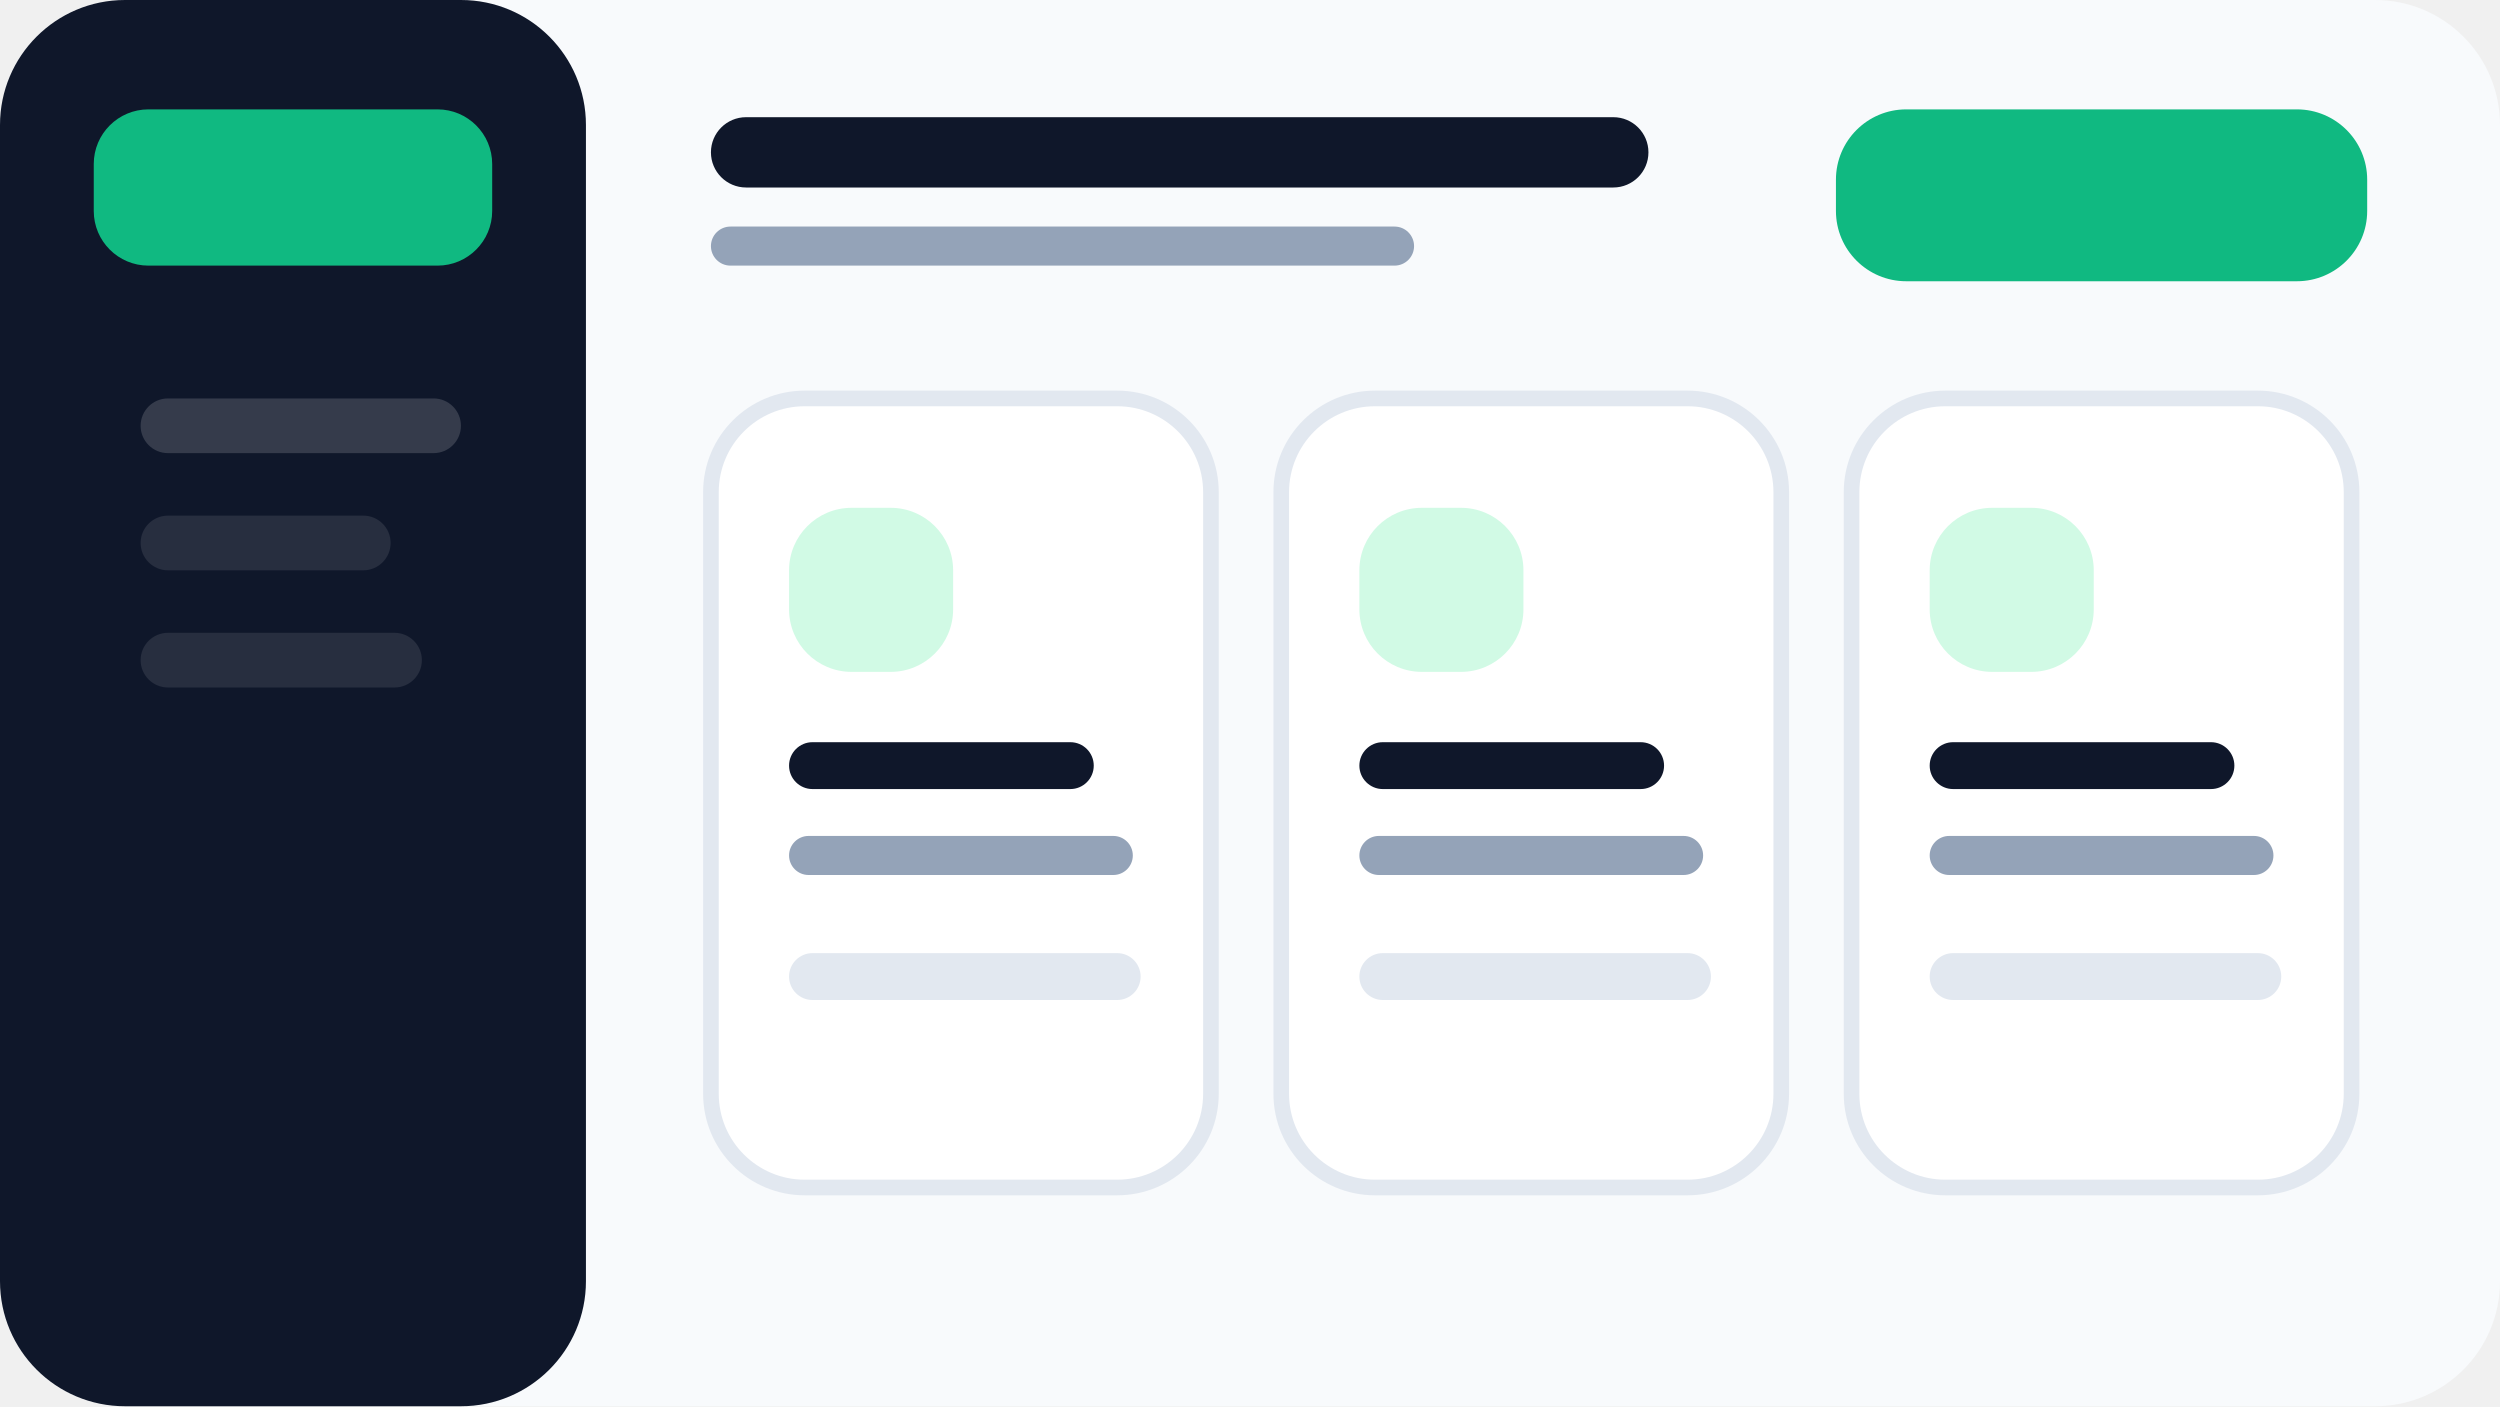
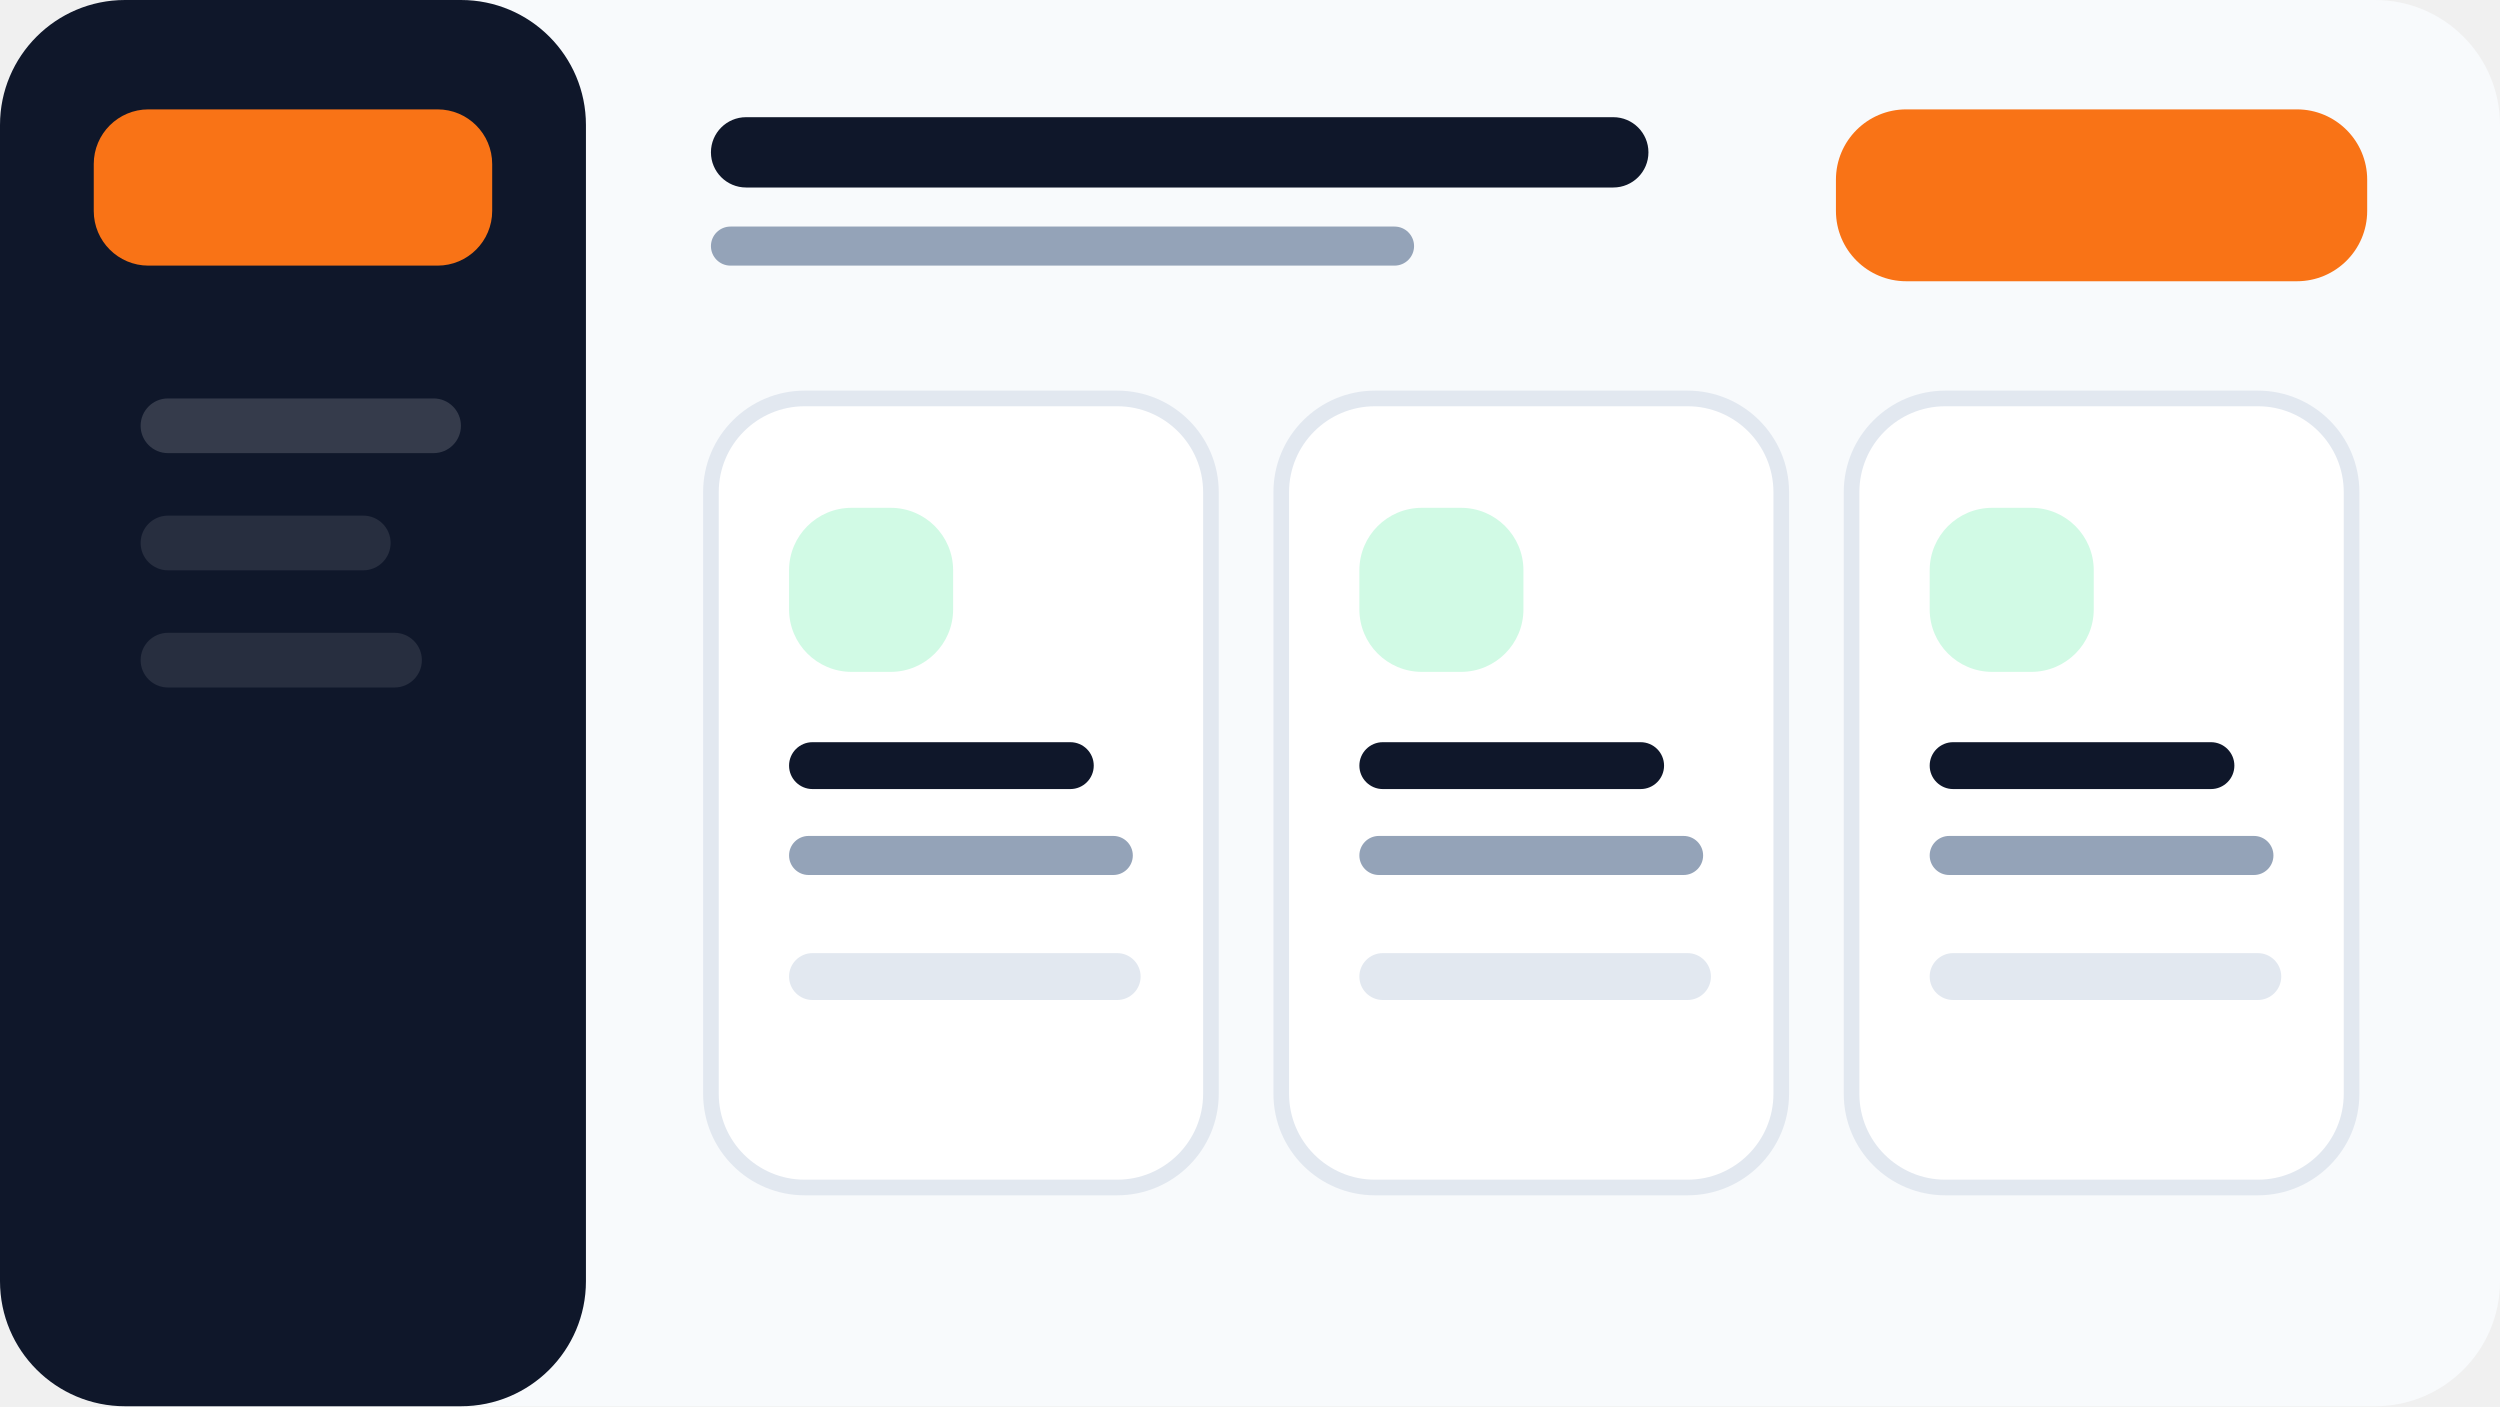
<svg xmlns="http://www.w3.org/2000/svg" width="640" height="360" viewBox="0 0 640 360" fill="none">
  <rect width="640" height="360" rx="32" fill="#F8FAFC" />
  <rect width="150" height="360" rx="32" fill="#0F172A" />
-   <rect x="24" y="28" width="102" height="40" rx="14" fill="#10B981" />
+   <rect x="24" y="28" width="102" height="40" rx="14" fill="#F97316" />
  <rect x="182" y="30" width="240" height="18" rx="9" fill="#0F172A" />
  <rect x="182" y="58" width="180" height="10" rx="5" fill="#94A3B8" />
-   <rect x="470" y="28" width="136" height="44" rx="18" fill="#10B981" />
+   <rect x="470" y="28" width="136" height="44" rx="18" fill="#F97316" />
  <rect x="182" y="102" width="128" height="202" rx="24" fill="white" stroke="#E2E8F0" stroke-width="4" />
  <rect x="328" y="102" width="128" height="202" rx="24" fill="white" stroke="#E2E8F0" stroke-width="4" />
  <rect x="474" y="102" width="128" height="202" rx="24" fill="white" stroke="#E2E8F0" stroke-width="4" />
  <rect x="202" y="130" width="42" height="42" rx="16" fill="#D1FAE5" />
  <rect x="348" y="130" width="42" height="42" rx="16" fill="#D1FAE5" />
  <rect x="494" y="130" width="42" height="42" rx="16" fill="#D1FAE5" />
  <rect x="202" y="190" width="78" height="12" rx="6" fill="#0F172A" />
  <rect x="348" y="190" width="78" height="12" rx="6" fill="#0F172A" />
  <rect x="494" y="190" width="78" height="12" rx="6" fill="#0F172A" />
  <rect x="202" y="214" width="88" height="10" rx="5" fill="#94A3B8" />
  <rect x="348" y="214" width="88" height="10" rx="5" fill="#94A3B8" />
  <rect x="494" y="214" width="88" height="10" rx="5" fill="#94A3B8" />
  <rect x="202" y="244" width="90" height="12" rx="6" fill="#E2E8F0" />
  <rect x="348" y="244" width="90" height="12" rx="6" fill="#E2E8F0" />
  <rect x="494" y="244" width="90" height="12" rx="6" fill="#E2E8F0" />
  <rect x="36" y="102" width="82" height="14" rx="7" fill="#FFFFFF" fill-opacity="0.16" />
  <rect x="36" y="132" width="64" height="14" rx="7" fill="#FFFFFF" fill-opacity="0.1" />
  <rect x="36" y="162" width="72" height="14" rx="7" fill="#FFFFFF" fill-opacity="0.1" />
</svg>
